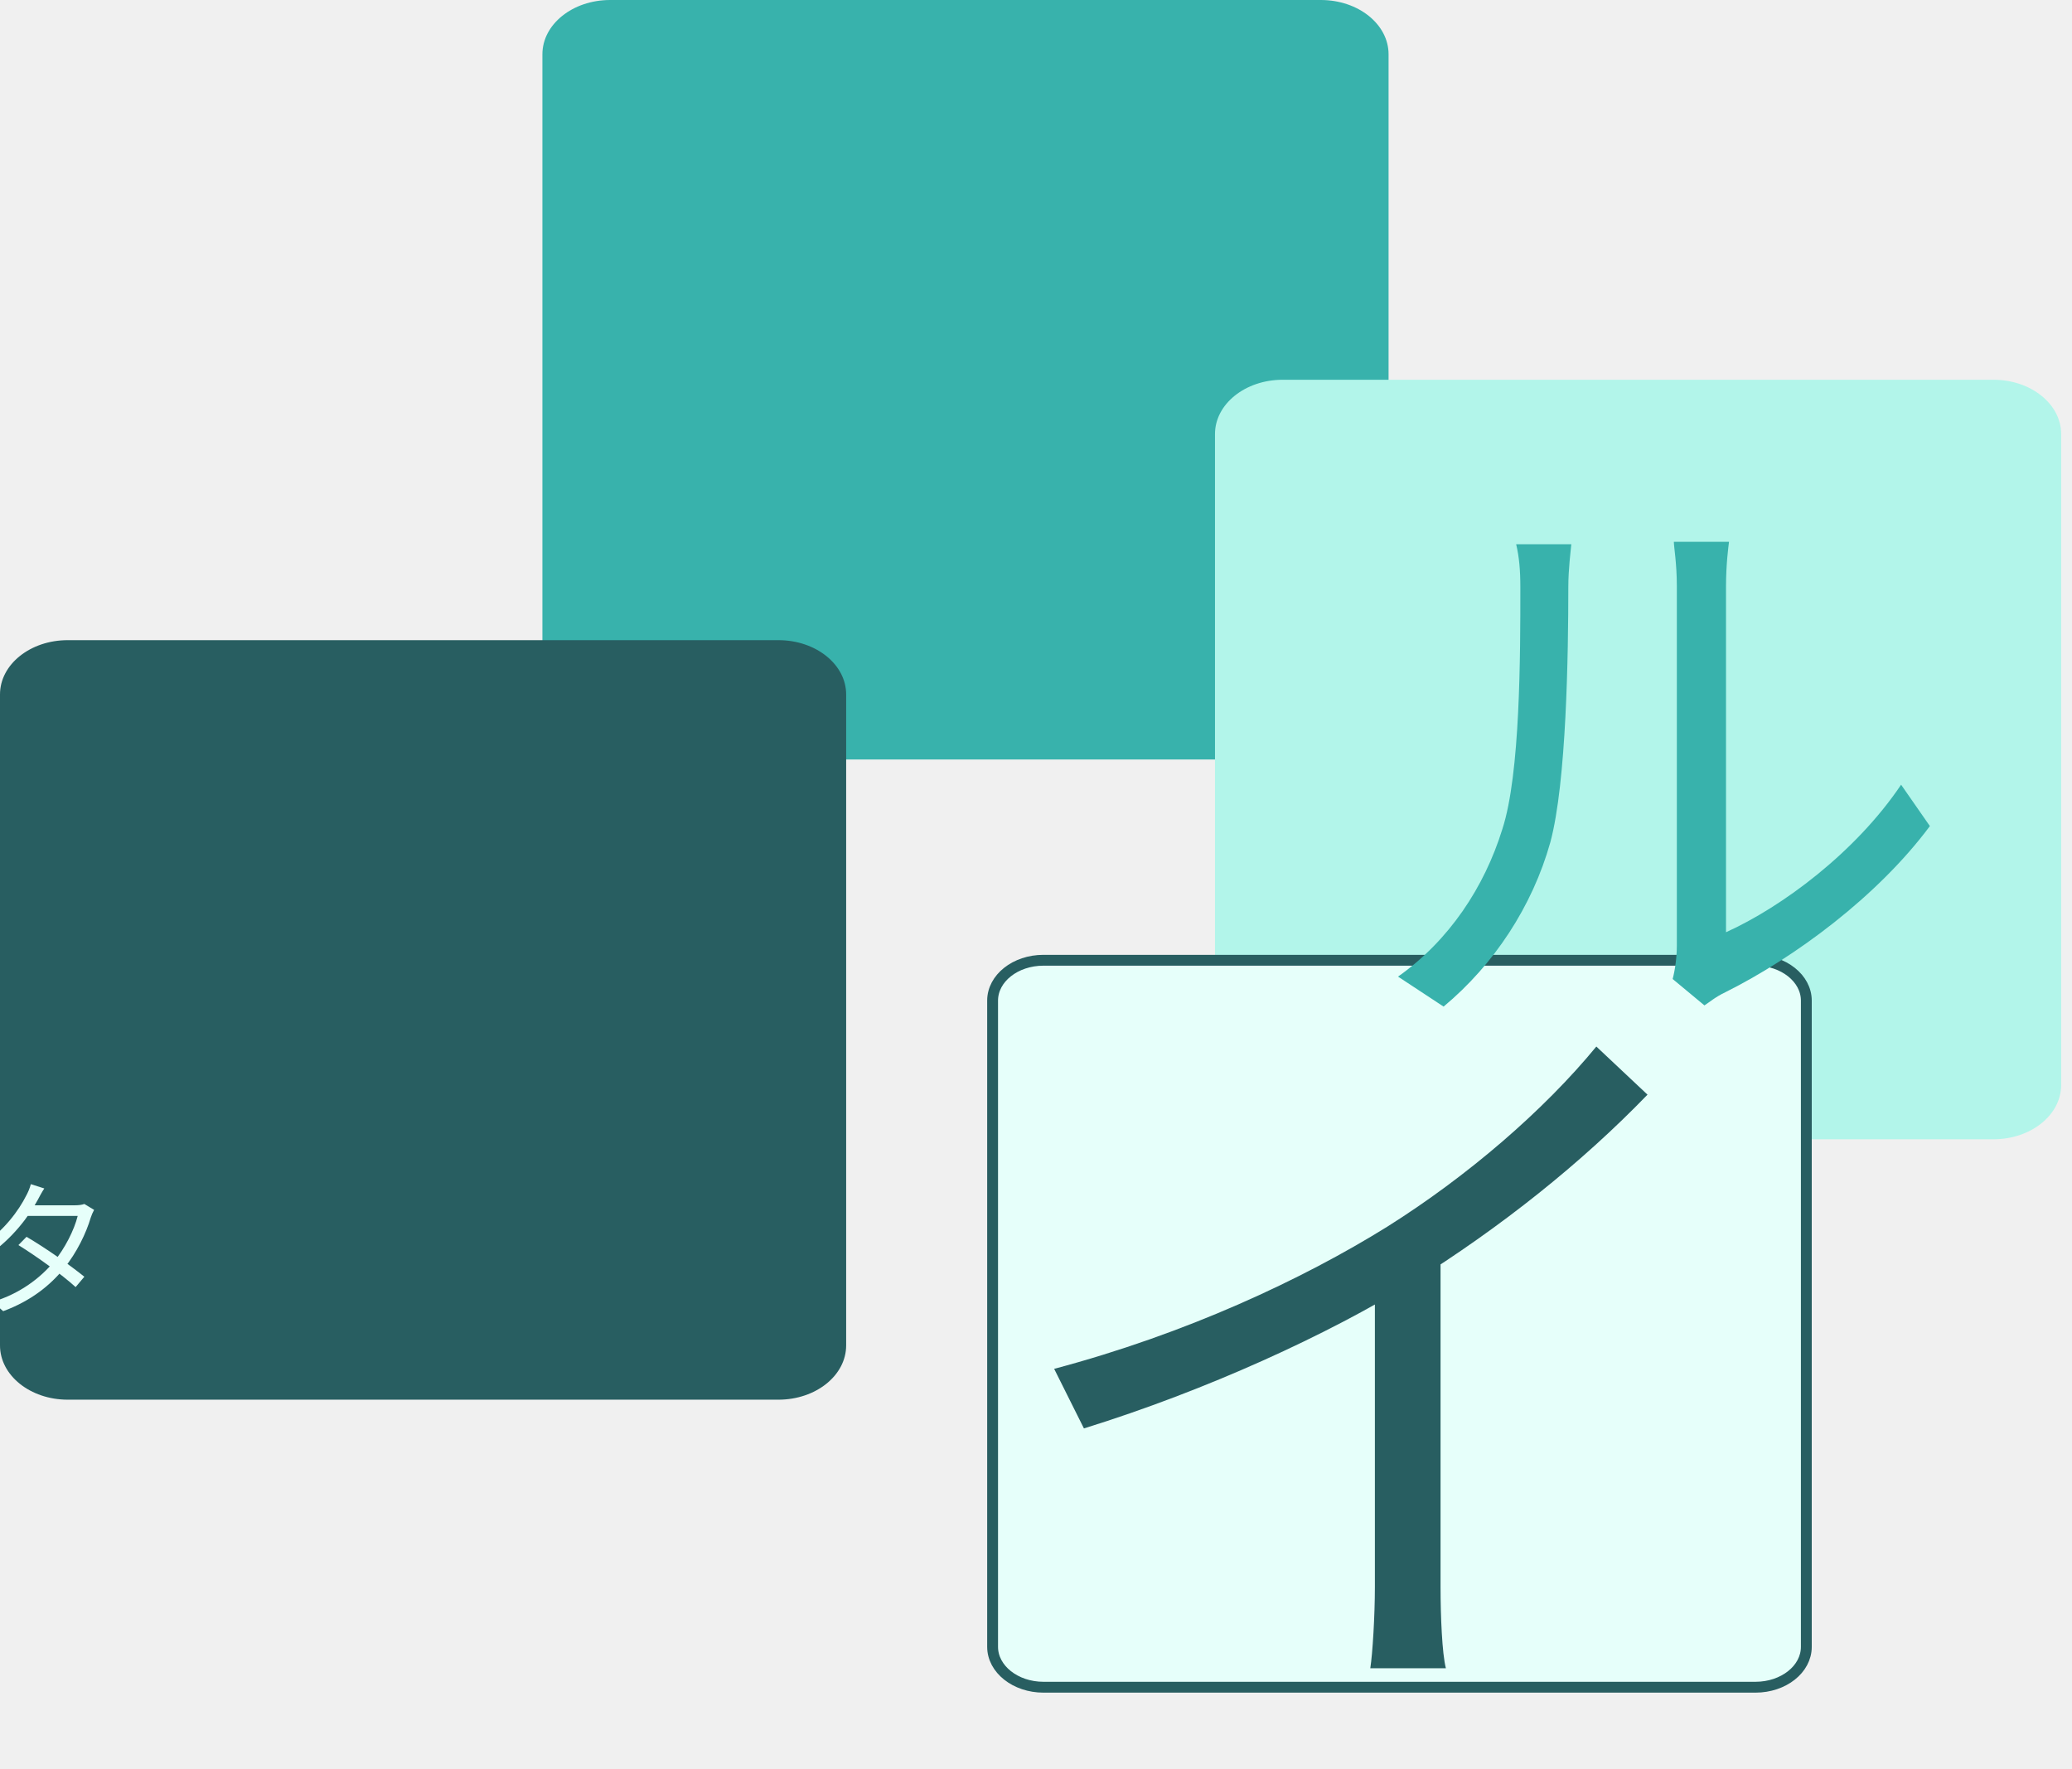
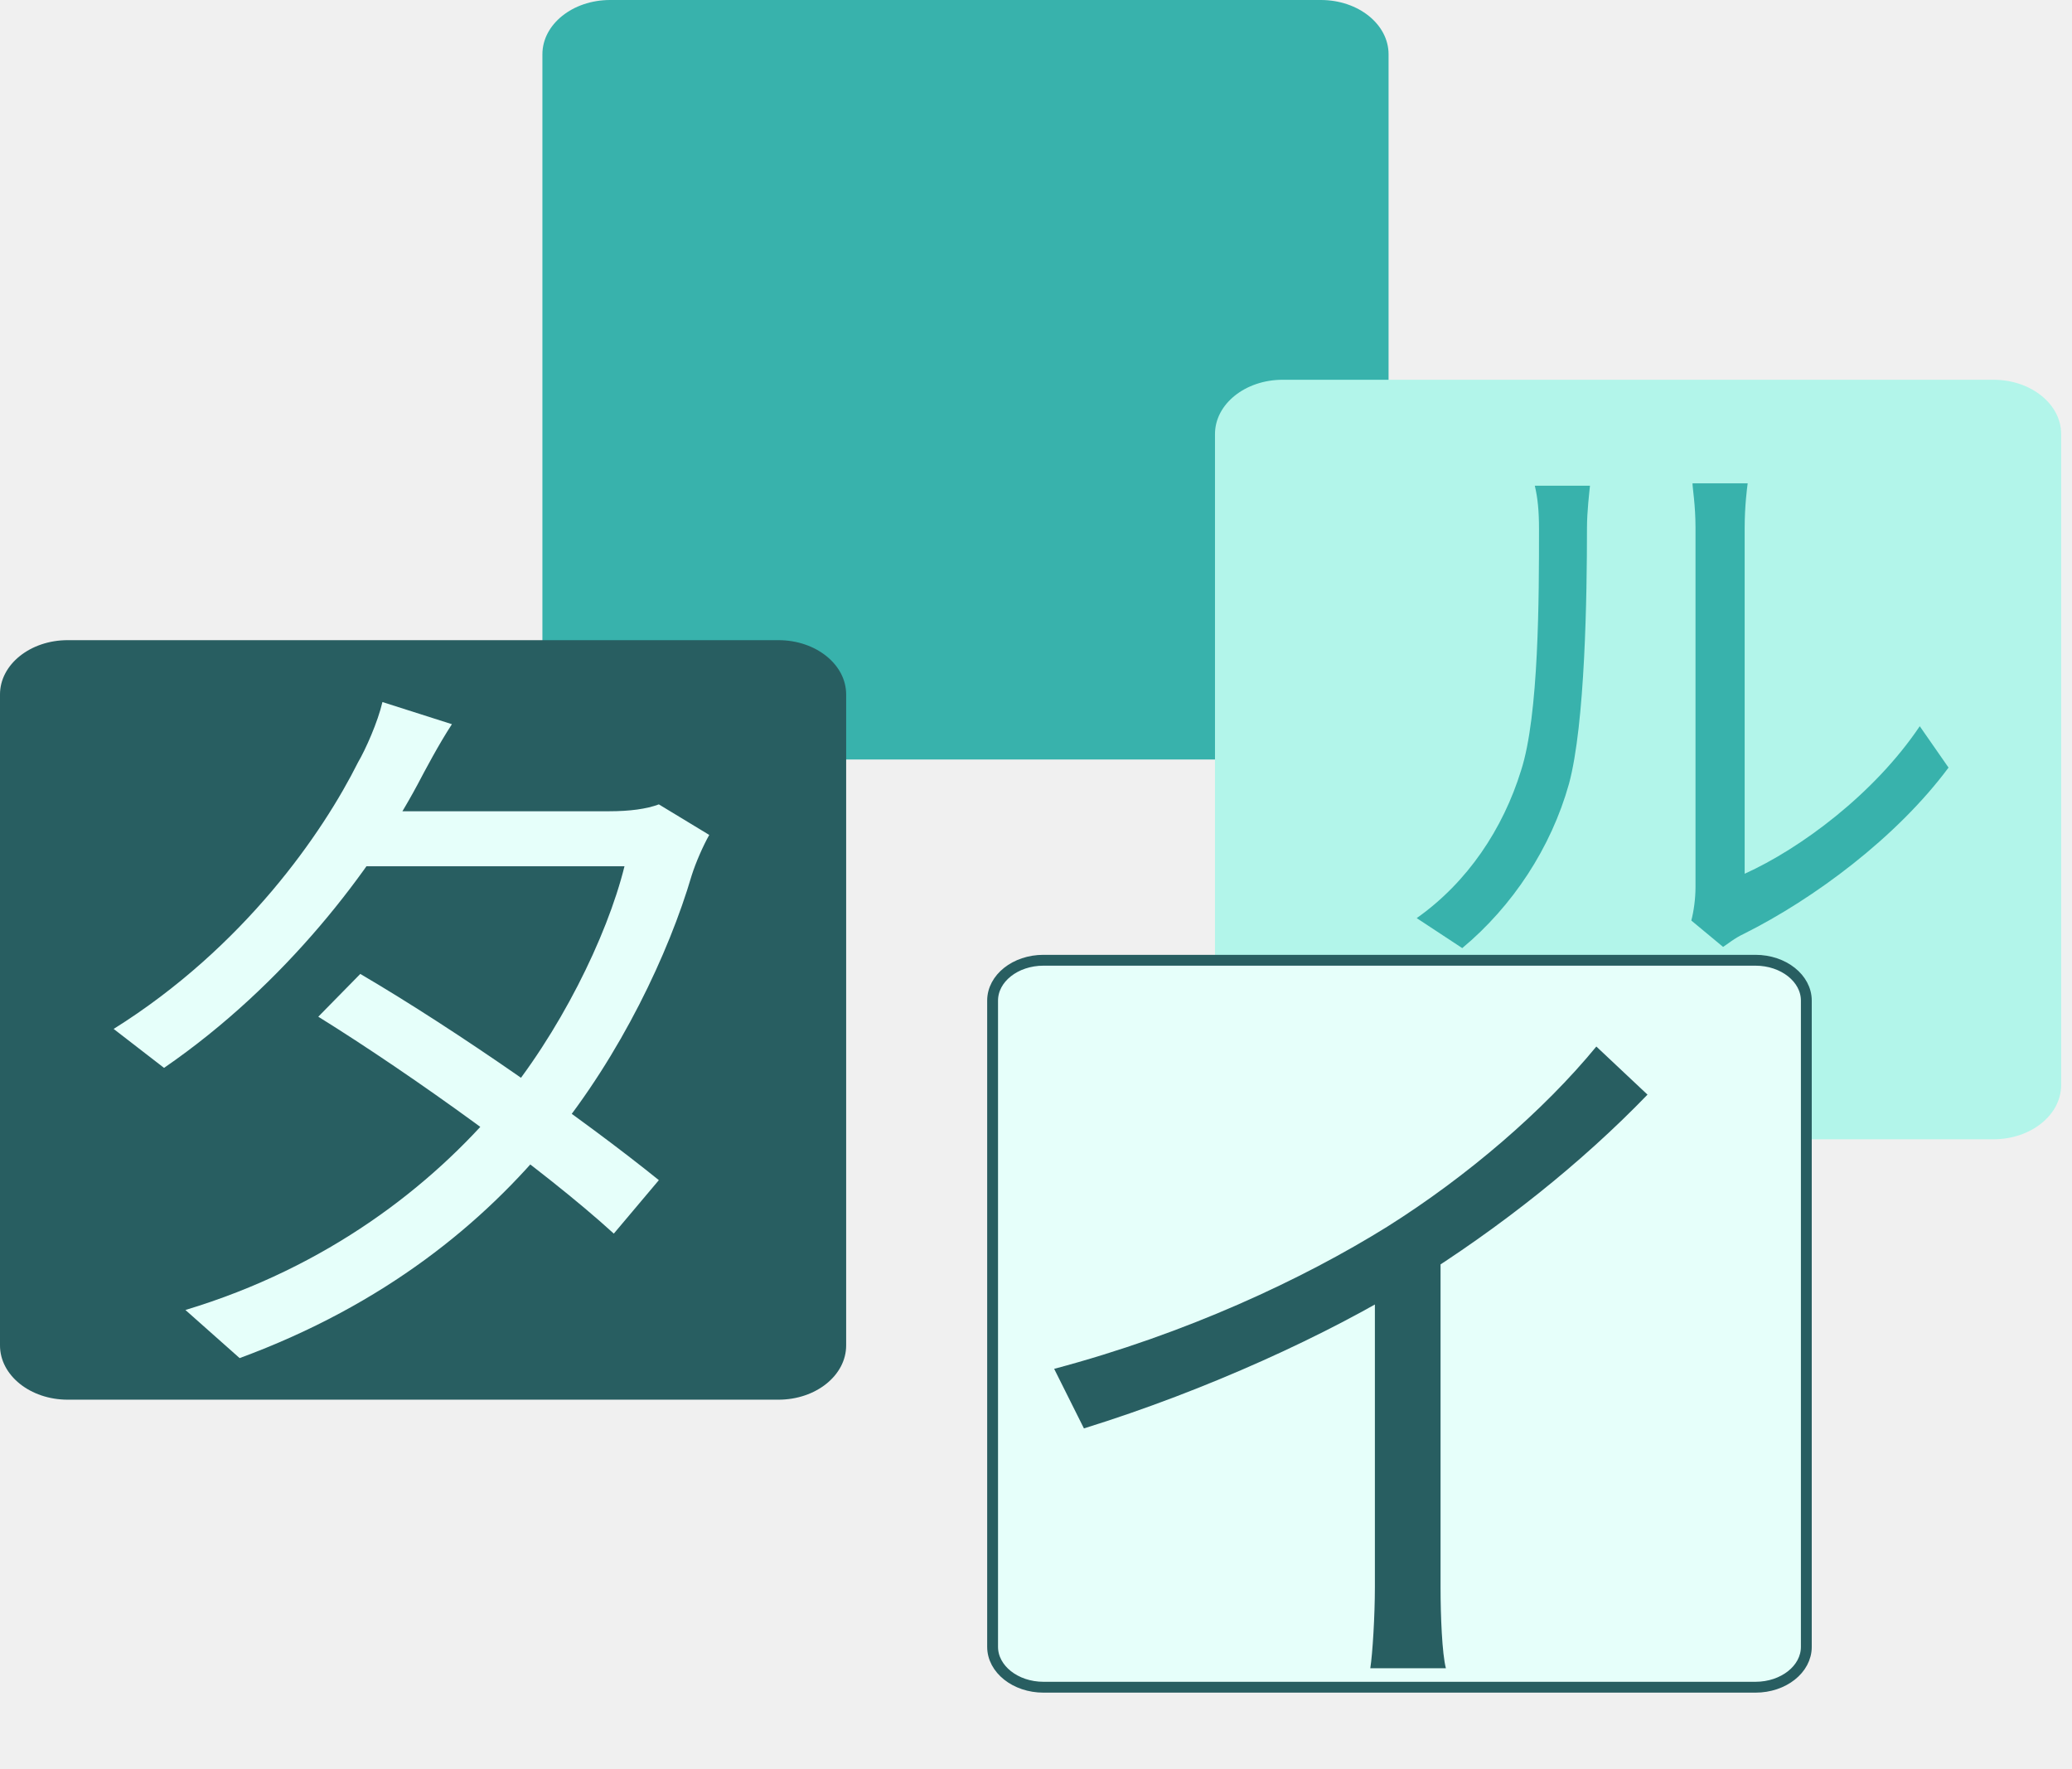
- <svg xmlns="http://www.w3.org/2000/svg" width="191" height="163" viewBox="0 0 191 163" fill="none">
-   <g clip-path="url(#clip0_11_2354)">
-     <path d="M50 5C50 2.24 52.79 0 56.24 0H121.76C125.21 0 128 2.24 128 5V65C128 67.76 125.21 70 121.76 70H56.24C52.79 70 50 67.76 50 65V5Z" fill="#38B2AC" />
-     <path d="M112 40C112 37.24 114.79 35 118.24 35H183.76C187.21 35 190 37.24 190 40V100C190 102.76 187.21 105 183.76 105H118.24C114.79 105 112 102.76 112 100V40Z" fill="#B2F5EA" />
-     <path d="M96.19 88.5H161.82C164.41 88.5 166.51 90.17 166.51 92.22V151.78C166.51 153.84 164.41 155.5 161.82 155.5H96.19C93.6 155.5 91.5 153.83 91.5 151.78V92.22C91.5 90.16 93.6 88.5 96.19 88.5Z" fill="#E6FFFA" stroke="#285E61" />
-     <path d="M6.24 59H71.76C75.21 59 78 61.24 78 64V124C78 126.76 75.21 129 71.76 129H6.24C2.79 129 0 126.76 0 124V64C0 61.24 2.79 59 6.24 59Z" fill="#285E61" />
-     <path d="M2.446 113.988C4.191 115.01 6.426 116.577 7.775 117.668L6.971 118.622C5.717 117.477 3.387 115.8 1.697 114.751L2.446 113.988ZM8.675 111.507C8.566 111.698 8.429 112.011 8.361 112.23C7.952 113.62 7.094 115.432 5.894 116.904C4.654 118.431 2.882 119.889 0.293 120.843L-0.675 119.985C1.86 119.221 3.714 117.777 4.94 116.318C5.99 115.064 6.848 113.334 7.162 112.066H2.119L2.555 111.085H6.889C7.257 111.085 7.557 111.044 7.775 110.962L8.675 111.507ZM4.082 109.531C3.85 109.885 3.605 110.349 3.468 110.608C2.664 112.107 1.124 114.165 -1.057 115.664L-1.956 114.969C0.375 113.511 1.778 111.466 2.405 110.212C2.542 109.981 2.76 109.49 2.841 109.136L4.082 109.531Z" fill="#E6FFFA" />
-     <path d="M97.174 126.158C109.352 122.92 120.051 117.922 127.865 113.065C135.256 108.419 142.295 102.366 147.153 96.453L151.869 100.887C145.815 107.152 138.424 113.065 130.188 118.204C122.445 122.991 111.252 128.129 99.919 131.649L97.174 126.158ZM126.739 115.951L132.792 114.121V146.291C132.792 148.895 132.933 152.415 133.285 153.752H126.316C126.528 152.415 126.739 148.895 126.739 146.291V115.951Z" fill="#285E61" />
-     <path d="M154.187 90.229C154.408 89.4 154.574 88.24 154.574 87.134C154.574 84.592 154.574 57.508 154.574 54.026C154.574 51.926 154.298 50.378 154.298 49.936H159.383C159.328 50.378 159.106 51.981 159.106 54.081C159.106 57.508 159.106 84.26 159.106 85.918C164.247 83.597 171.045 78.567 175.246 72.321L177.899 76.135C173.09 82.602 165.463 88.24 159.051 91.445C158.112 91.888 157.559 92.385 157.117 92.661L154.187 90.229ZM128.873 90.008C133.571 86.692 136.832 81.773 138.49 76.411C140.148 71.326 140.148 60.327 140.148 54.137C140.148 52.534 140.038 51.318 139.761 50.157H144.846C144.791 50.765 144.57 52.478 144.57 54.081C144.57 60.217 144.404 72.1 142.912 77.627C141.254 83.541 137.716 88.903 133.073 92.772L128.873 90.008Z" fill="#38B2AC" />
+ <svg xmlns="http://www.w3.org/2000/svg" fill="none" viewBox="0 0 191 163">
+   <g clip-path="url(#a)">
+     <path fill="#38B2AC" d="M50 5c0-2.76 2.79-5 6.24-5h65.52c3.45 0 6.24 2.24 6.24 5v60c0 2.76-2.79 5-6.24 5H56.24C52.79 70 50 67.76 50 65V5Z" />
+     <path fill="#B2F5EA" d="M112 40c0-2.76 2.79-5 6.24-5h65.52c3.45 0 6.24 2.24 6.24 5v60c0 2.76-2.79 5-6.24 5h-65.52c-3.45 0-6.24-2.24-6.24-5V40Z" />
+     <path fill="#E6FFFA" stroke="#285E61" d="M96.19 88.5h65.63c2.59 0 4.69 1.67 4.69 3.72v59.56c0 2.06-2.1 3.72-4.69 3.72H96.19c-2.59 0-4.69-1.67-4.69-3.72V92.22c0-2.06 2.1-3.72 4.69-3.72Z" />
+     <path fill="#285E61" d="M6.24 59h65.52c3.45 0 6.24 2.24 6.24 5v60c0 2.76-2.79 5-6.24 5H6.24C2.79 129 0 126.76 0 124V64c0-2.76 2.79-5 6.24-5Z" />
+     <path fill="#E6FFFA" d="M33.212 89.761c9.01 5.279 20.554 13.374 27.522 19.006l-4.153 4.927c-6.476-5.913-18.512-14.571-27.241-19.991l3.872-3.942Zm32.168-12.811c-.563.986-1.267 2.604-1.619 3.731-2.112 7.18-6.546 16.542-12.741 24.144-6.405 7.884-15.556 15.415-28.93 20.343l-4.998-4.435c13.093-3.942 22.666-11.403 29.001-18.935 5.42-6.476 9.855-15.415 11.474-21.962H31.523l2.252-5.068h22.384c1.901 0 3.449-.211 4.575-.633l4.646 2.816ZM41.659 66.744c-1.197 1.83-2.464 4.223-3.168 5.561-4.153 7.743-12.107 18.372-23.369 26.115l-4.646-3.59c12.037-7.532 19.287-18.09 22.525-24.566.704-1.197 1.83-3.731 2.252-5.561l6.405 2.041Z" />
+     <path fill="#285E61" d="M97.174 126.158c12.178-3.238 22.877-8.236 30.691-13.093 7.391-4.646 14.43-10.699 19.288-16.613l4.716 4.434c-6.054 6.265-13.445 12.178-21.681 17.317-7.743 4.787-18.936 9.925-30.269 13.445l-2.745-5.491Zm29.565-10.207 6.053-1.83v32.17c0 2.604.141 6.124.493 7.461h-6.969c.212-1.337.423-4.857.423-7.461v-30.34Z" />
+     <path fill="#38B2AC" d="M155.907 84.839c.221-.829.387-1.99.387-3.095v-33.108c0-2.1-.276-3.648-.276-4.09h5.085c-.055.442-.277 2.045-.277 4.145v31.837c5.141-2.321 11.939-7.351 16.14-13.597l2.653 3.814c-4.809 6.467-12.436 12.105-18.848 15.31-.939.442-1.492.94-1.934 1.216l-2.93-2.432Zm-25.314-.221c4.698-3.316 7.959-8.236 9.617-13.597 1.658-5.085 1.658-16.084 1.658-22.275 0-1.603-.11-2.819-.387-3.98h5.085c-.055.608-.276 2.321-.276 3.924 0 6.135-.166 18.019-1.658 23.546-1.658 5.914-5.196 11.275-9.839 15.145l-4.2-2.764Z" />
  </g>
  <defs>
-     <clipPath id="clip0_11_2354">
-       <rect width="190.87" height="162.53" fill="white" />
+     <clipPath id="a">
+       <path fill="#fff" d="M0 0h190.87v162.53H0z" />
    </clipPath>
  </defs>
</svg>
